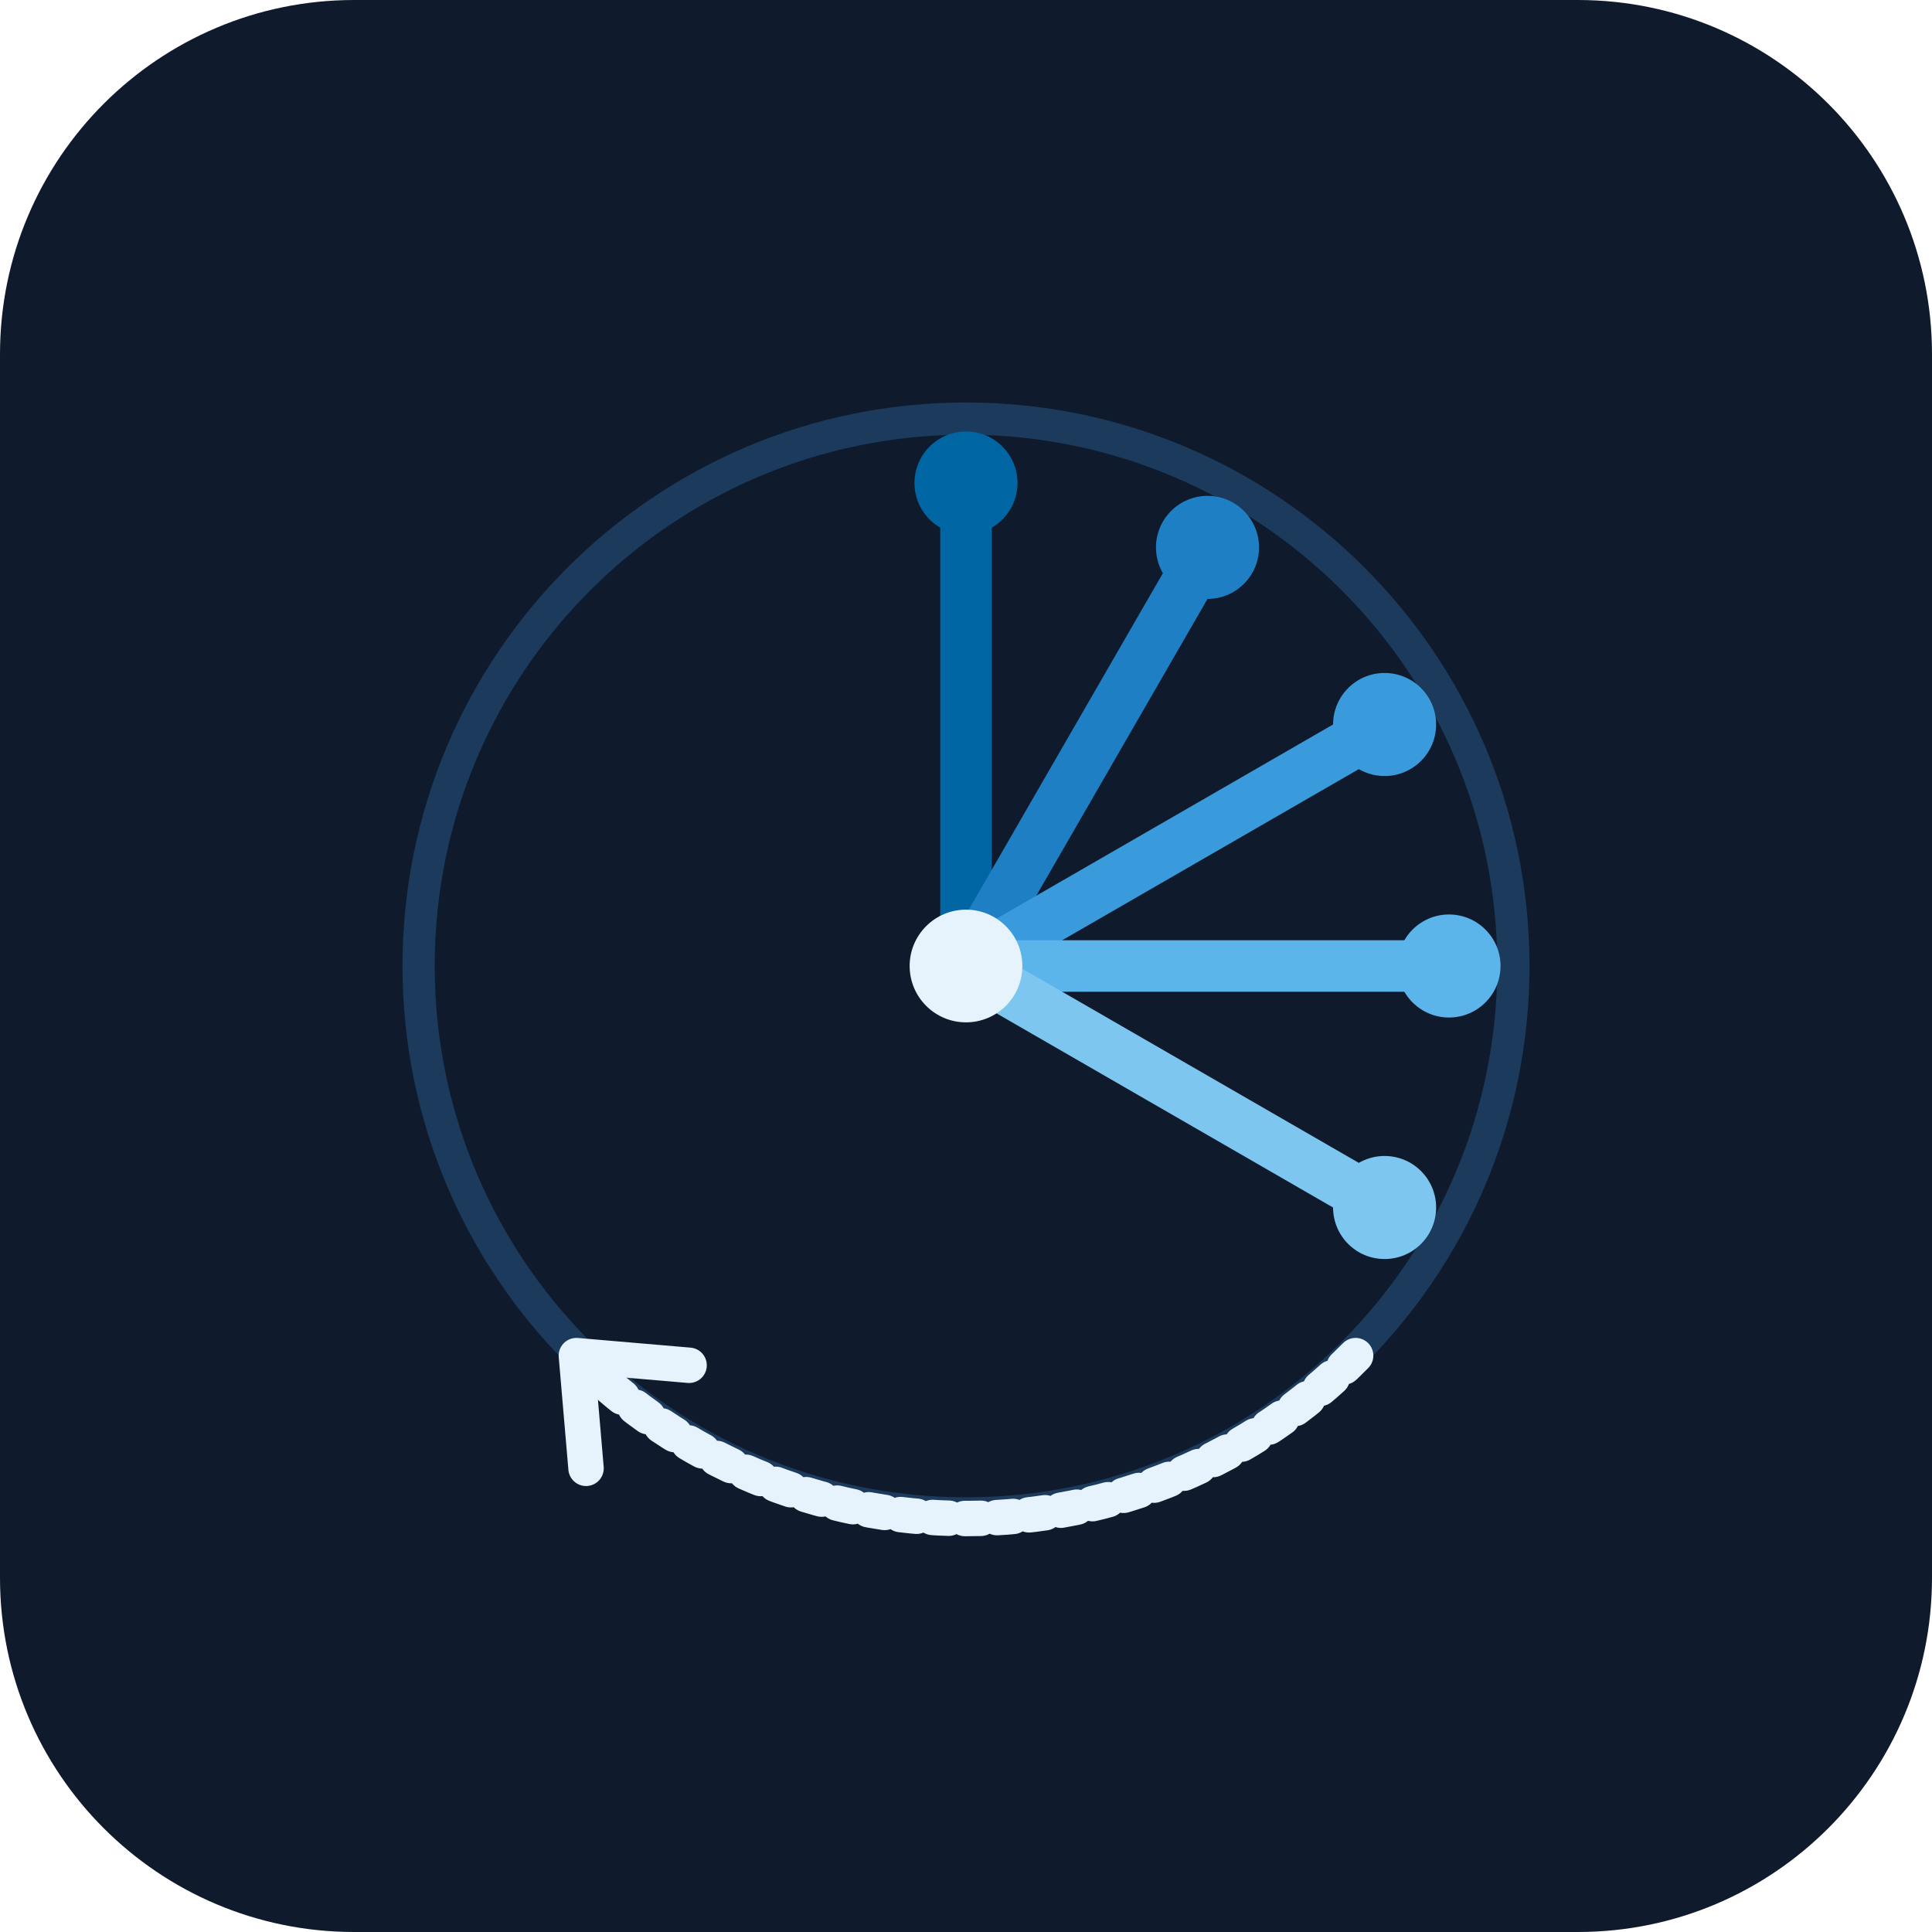
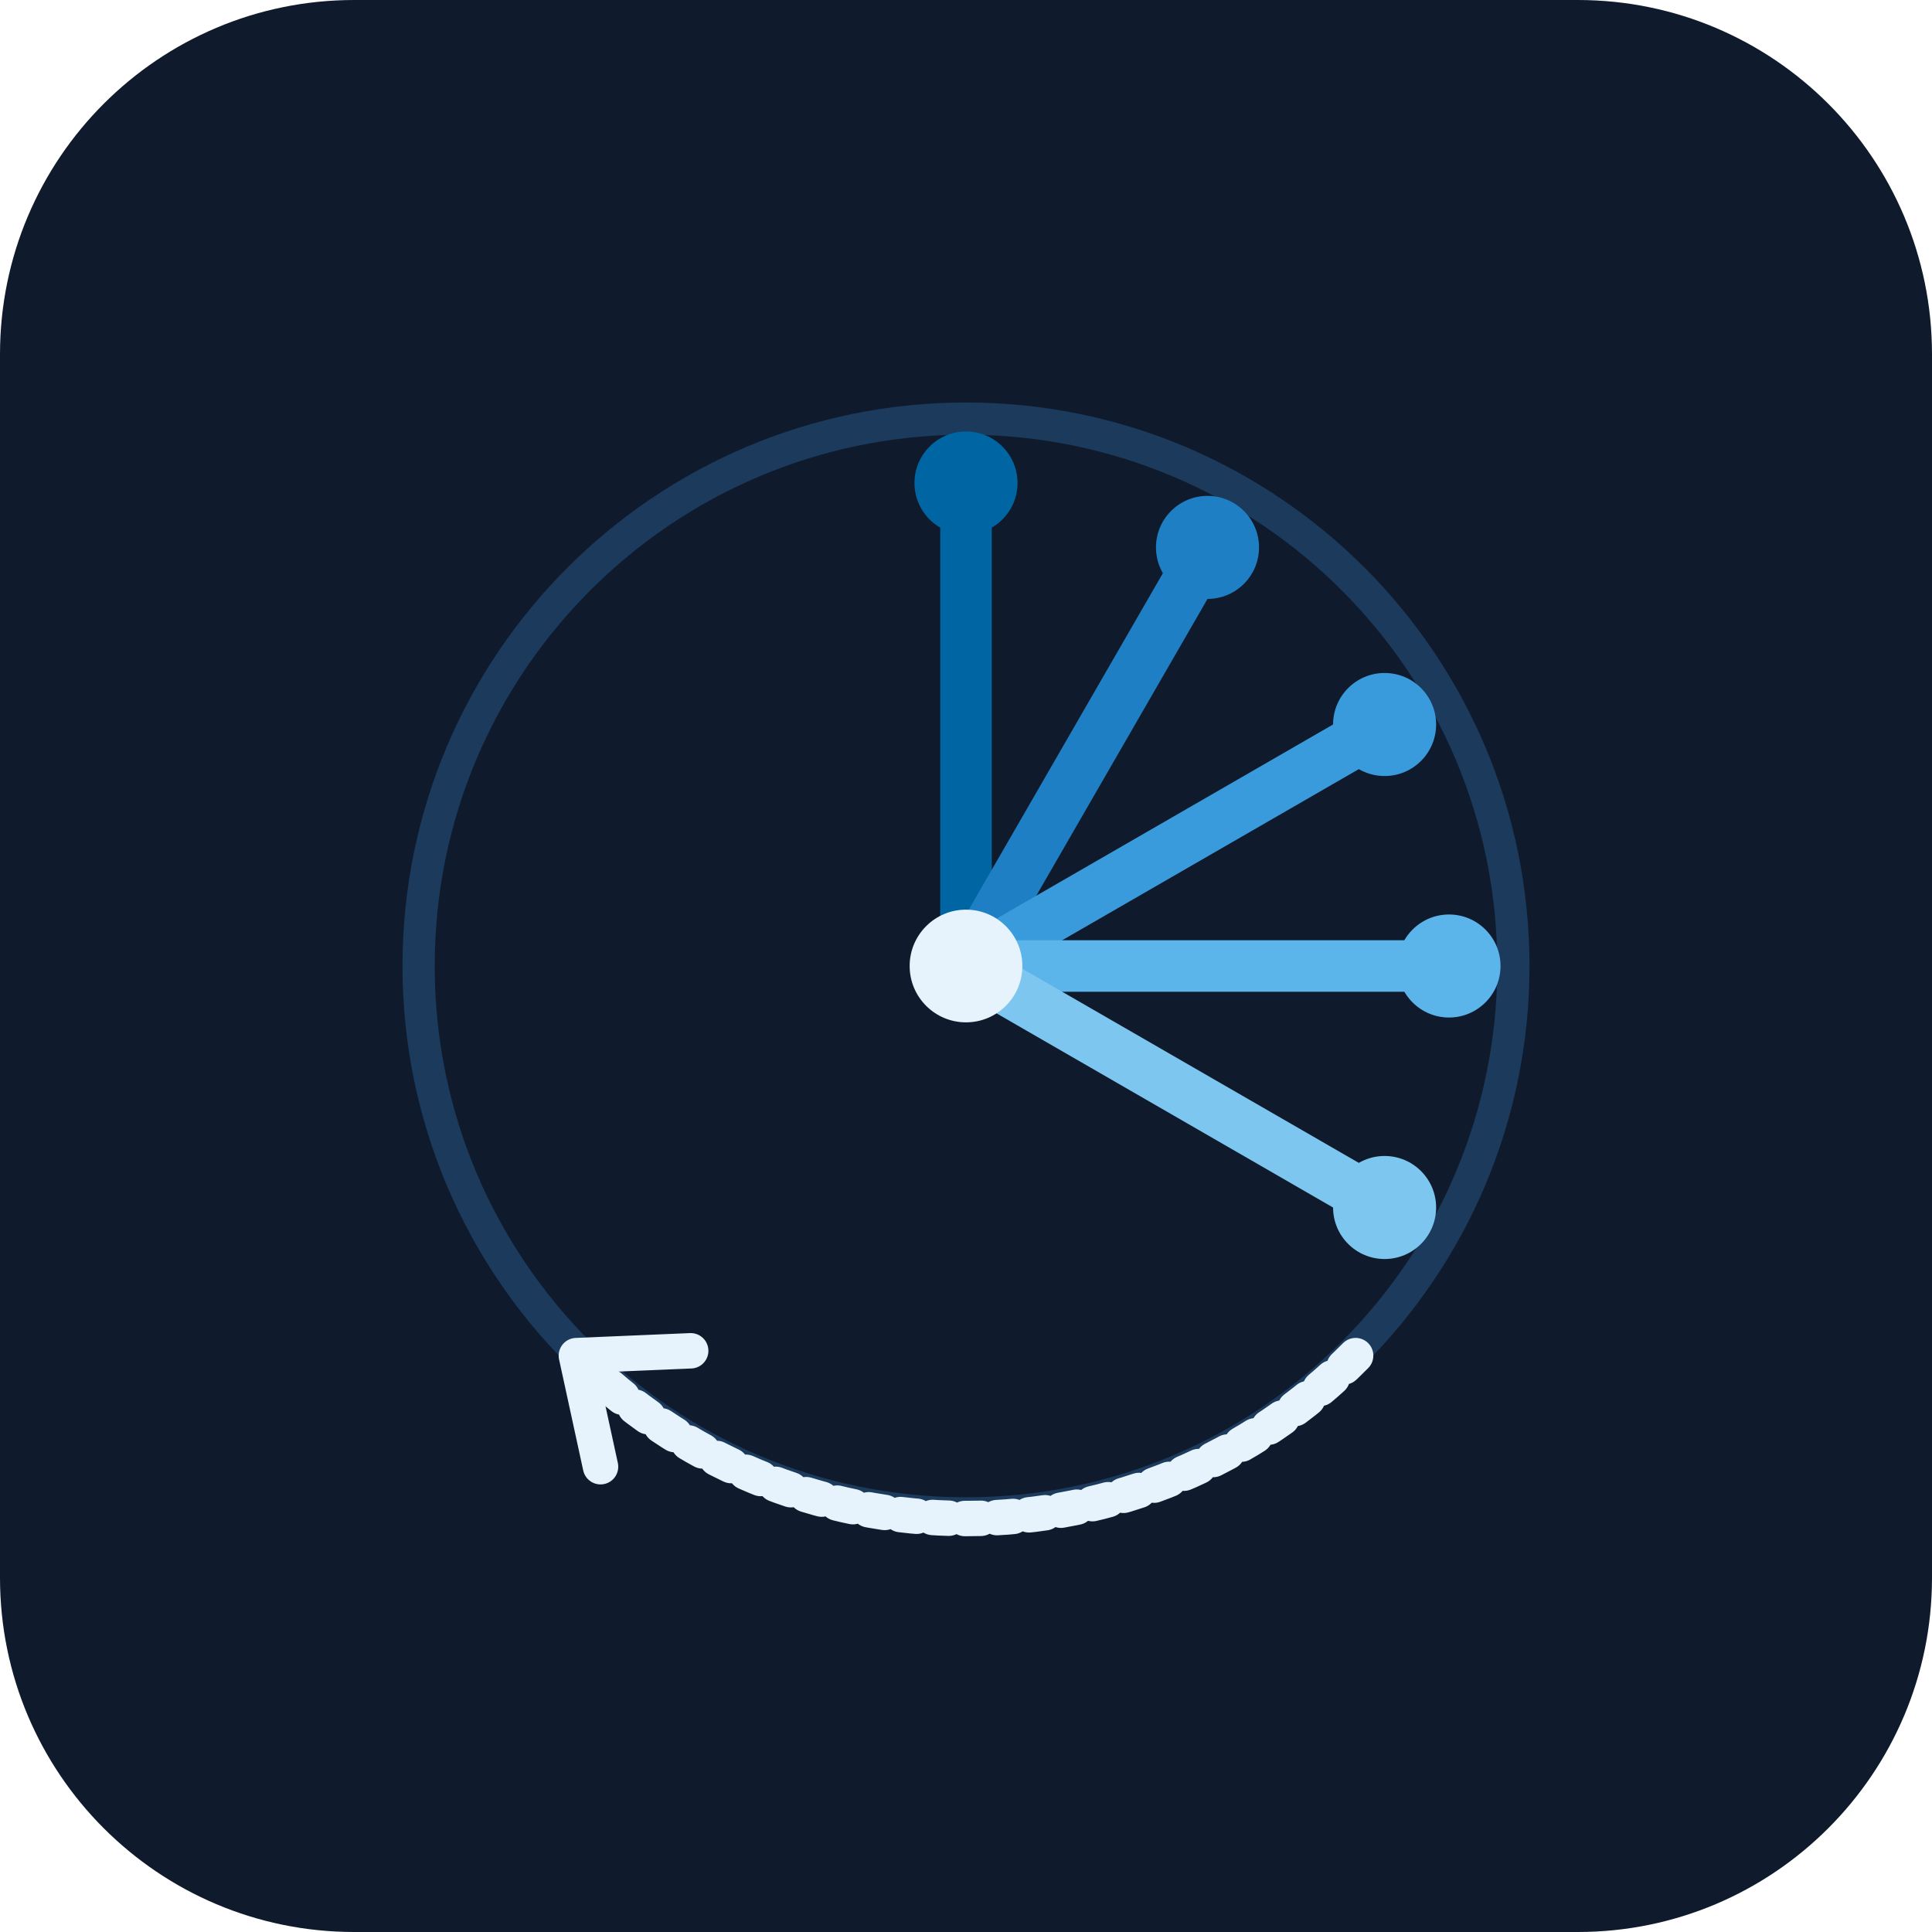
<svg xmlns="http://www.w3.org/2000/svg" viewBox="0 0 120 120" width="120" height="120" role="img">
  <style>@keyframes m0{0.00%{opacity:0;transform:rotate(-70deg)}4.29%{opacity:0;transform:rotate(-70deg)}6.43%{opacity:1;transform:rotate(-70deg)}22.86%{opacity:1;transform:rotate(0deg)}88.57%{opacity:1;transform:rotate(0deg)}97.14%{opacity:0}100.00%{opacity:0}}.m0{transform-origin:60px 60px;animation:m0 7s ease-in-out infinite}@keyframes m1{0.00%{opacity:0;transform:rotate(-70deg)}7.86%{opacity:0;transform:rotate(-70deg)}10.00%{opacity:1;transform:rotate(-70deg)}26.43%{opacity:1;transform:rotate(0deg)}88.57%{opacity:1;transform:rotate(0deg)}97.14%{opacity:0}100.00%{opacity:0}}.m1{transform-origin:60px 60px;animation:m1 7s ease-in-out infinite}@keyframes m2{0.00%{opacity:0;transform:rotate(-70deg)}11.43%{opacity:0;transform:rotate(-70deg)}13.57%{opacity:1;transform:rotate(-70deg)}30.00%{opacity:1;transform:rotate(0deg)}88.57%{opacity:1;transform:rotate(0deg)}97.14%{opacity:0}100.00%{opacity:0}}.m2{transform-origin:60px 60px;animation:m2 7s ease-in-out infinite}@keyframes m3{0.00%{opacity:0;transform:rotate(-70deg)}15.00%{opacity:0;transform:rotate(-70deg)}17.14%{opacity:1;transform:rotate(-70deg)}33.57%{opacity:1;transform:rotate(0deg)}88.57%{opacity:1;transform:rotate(0deg)}97.14%{opacity:0}100.00%{opacity:0}}.m3{transform-origin:60px 60px;animation:m3 7s ease-in-out infinite}@keyframes m4{0.00%{opacity:0;transform:rotate(-70deg)}18.57%{opacity:0;transform:rotate(-70deg)}20.71%{opacity:1;transform:rotate(-70deg)}37.14%{opacity:1;transform:rotate(0deg)}88.57%{opacity:1;transform:rotate(0deg)}97.14%{opacity:0}100.00%{opacity:0}}.m4{transform-origin:60px 60px;animation:m4 7s ease-in-out infinite}@keyframes m5{0.00%{opacity:0;stroke-dashoffset:1}31.43%{opacity:0;stroke-dashoffset:1}31.57%{opacity:1;stroke-dashoffset:1}45.71%{opacity:1;stroke-dashoffset:0}88.57%{opacity:1;stroke-dashoffset:0}97.14%{opacity:0;stroke-dashoffset:1}100.00%{opacity:0;stroke-dashoffset:1}}.m5{stroke-dasharray:1;animation:m5 7s ease-in-out infinite}@keyframes m6{0.00%{opacity:0;transform:scale(0)}44.29%{opacity:0;transform:scale(0)}49.29%{opacity:1;transform:scale(1.3)}52.86%{opacity:1;transform:scale(1)}88.57%{opacity:1;transform:scale(1)}97.14%{opacity:0;transform:scale(0)}100.00%{opacity:0;transform:scale(0)}}.m6{transform-box:fill-box;transform-origin:center;animation:m6 7s ease-in-out infinite}@keyframes m7{0.00%{opacity:0;transform:scale(0)}1.43%{opacity:0;transform:scale(0)}6.43%{opacity:1;transform:scale(1.3)}10.00%{opacity:1;transform:scale(1)}88.57%{opacity:1;transform:scale(1)}97.14%{opacity:0;transform:scale(0)}100.00%{opacity:0;transform:scale(0)}}.m7{transform-box:fill-box;transform-origin:center;animation:m7 7s ease-in-out infinite}@media (prefers-reduced-motion: reduce){*{animation:none!important}}</style>
  <rect width="120" height="120" rx="22" fill="#0f1b2d" />
  <circle cx="60" cy="60" r="34" fill="none" stroke="#1b3a5c" stroke-width="2" />
  <g class="m0">
    <line x1="60" y1="60" x2="60.0" y2="30.0" stroke="#0066a3" stroke-width="3.2" stroke-linecap="round" />
    <circle cx="60.0" cy="30.0" r="3.2" fill="#0066a3" />
  </g>
  <g class="m1">
    <line x1="60" y1="60" x2="75.0" y2="34.0" stroke="#1f7fc4" stroke-width="3.2" stroke-linecap="round" />
    <circle cx="75.0" cy="34.0" r="3.2" fill="#1f7fc4" />
  </g>
  <g class="m2">
    <line x1="60" y1="60" x2="86.0" y2="45.0" stroke="#3a9bdc" stroke-width="3.2" stroke-linecap="round" />
    <circle cx="86.0" cy="45.0" r="3.2" fill="#3a9bdc" />
  </g>
  <g class="m3">
    <line x1="60" y1="60" x2="90.0" y2="60.0" stroke="#5bb4ea" stroke-width="3.2" stroke-linecap="round" />
    <circle cx="90.0" cy="60.0" r="3.2" fill="#5bb4ea" />
  </g>
  <g class="m4">
    <line x1="60" y1="60" x2="86.0" y2="75.0" stroke="#7cc6f0" stroke-width="3.2" stroke-linecap="round" />
    <circle cx="86.0" cy="75.0" r="3.2" fill="#7cc6f0" />
  </g>
  <path class="m5" pathLength="1" d="M 84.2 84.2 A 34 34 0 0 1 35.8 84.2" fill="none" stroke="#e6f3fc" stroke-width="2.2" stroke-linecap="round" />
-   <path class="m6" d="M35.8 84.2 L36.4 91.2 M35.8 84.2 L42.8 84.8" stroke="#e6f3fc" stroke-width="2.2" stroke-linecap="round" />
+   <path class="m6" d="M35.8 84.2 L37.3 91.1 M35.8 84.2 L42.9 83.9" stroke="#e6f3fc" stroke-width="2.2" stroke-linecap="round" />
  <circle class="m7" cx="60" cy="60" r="3.5" fill="#e6f3fc" />
</svg>
